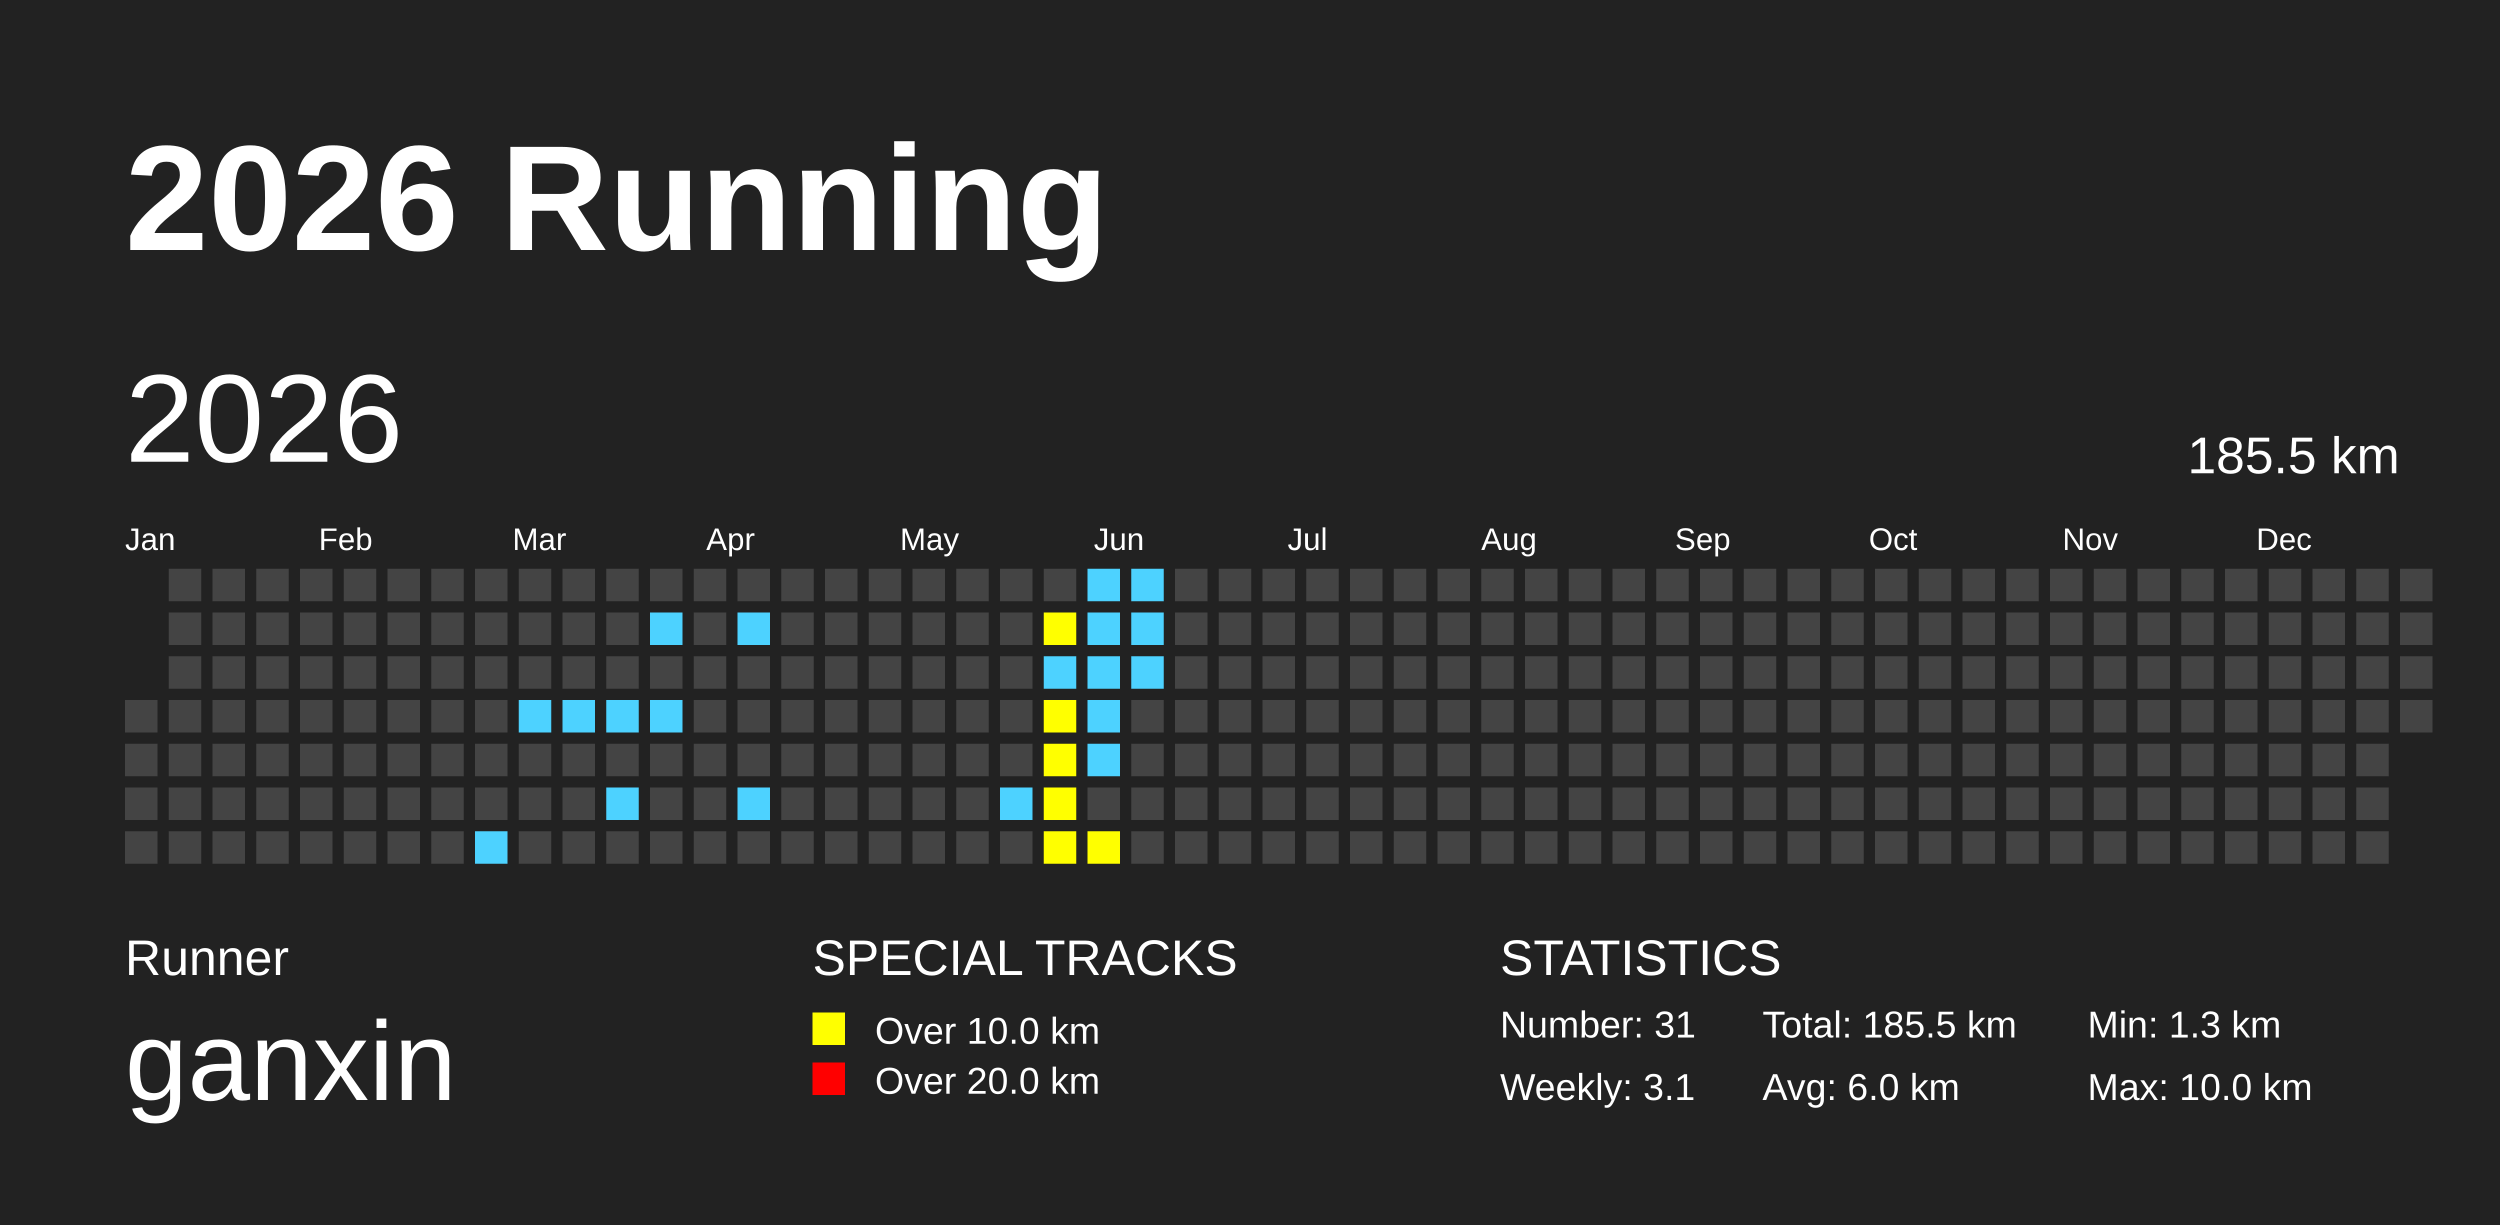
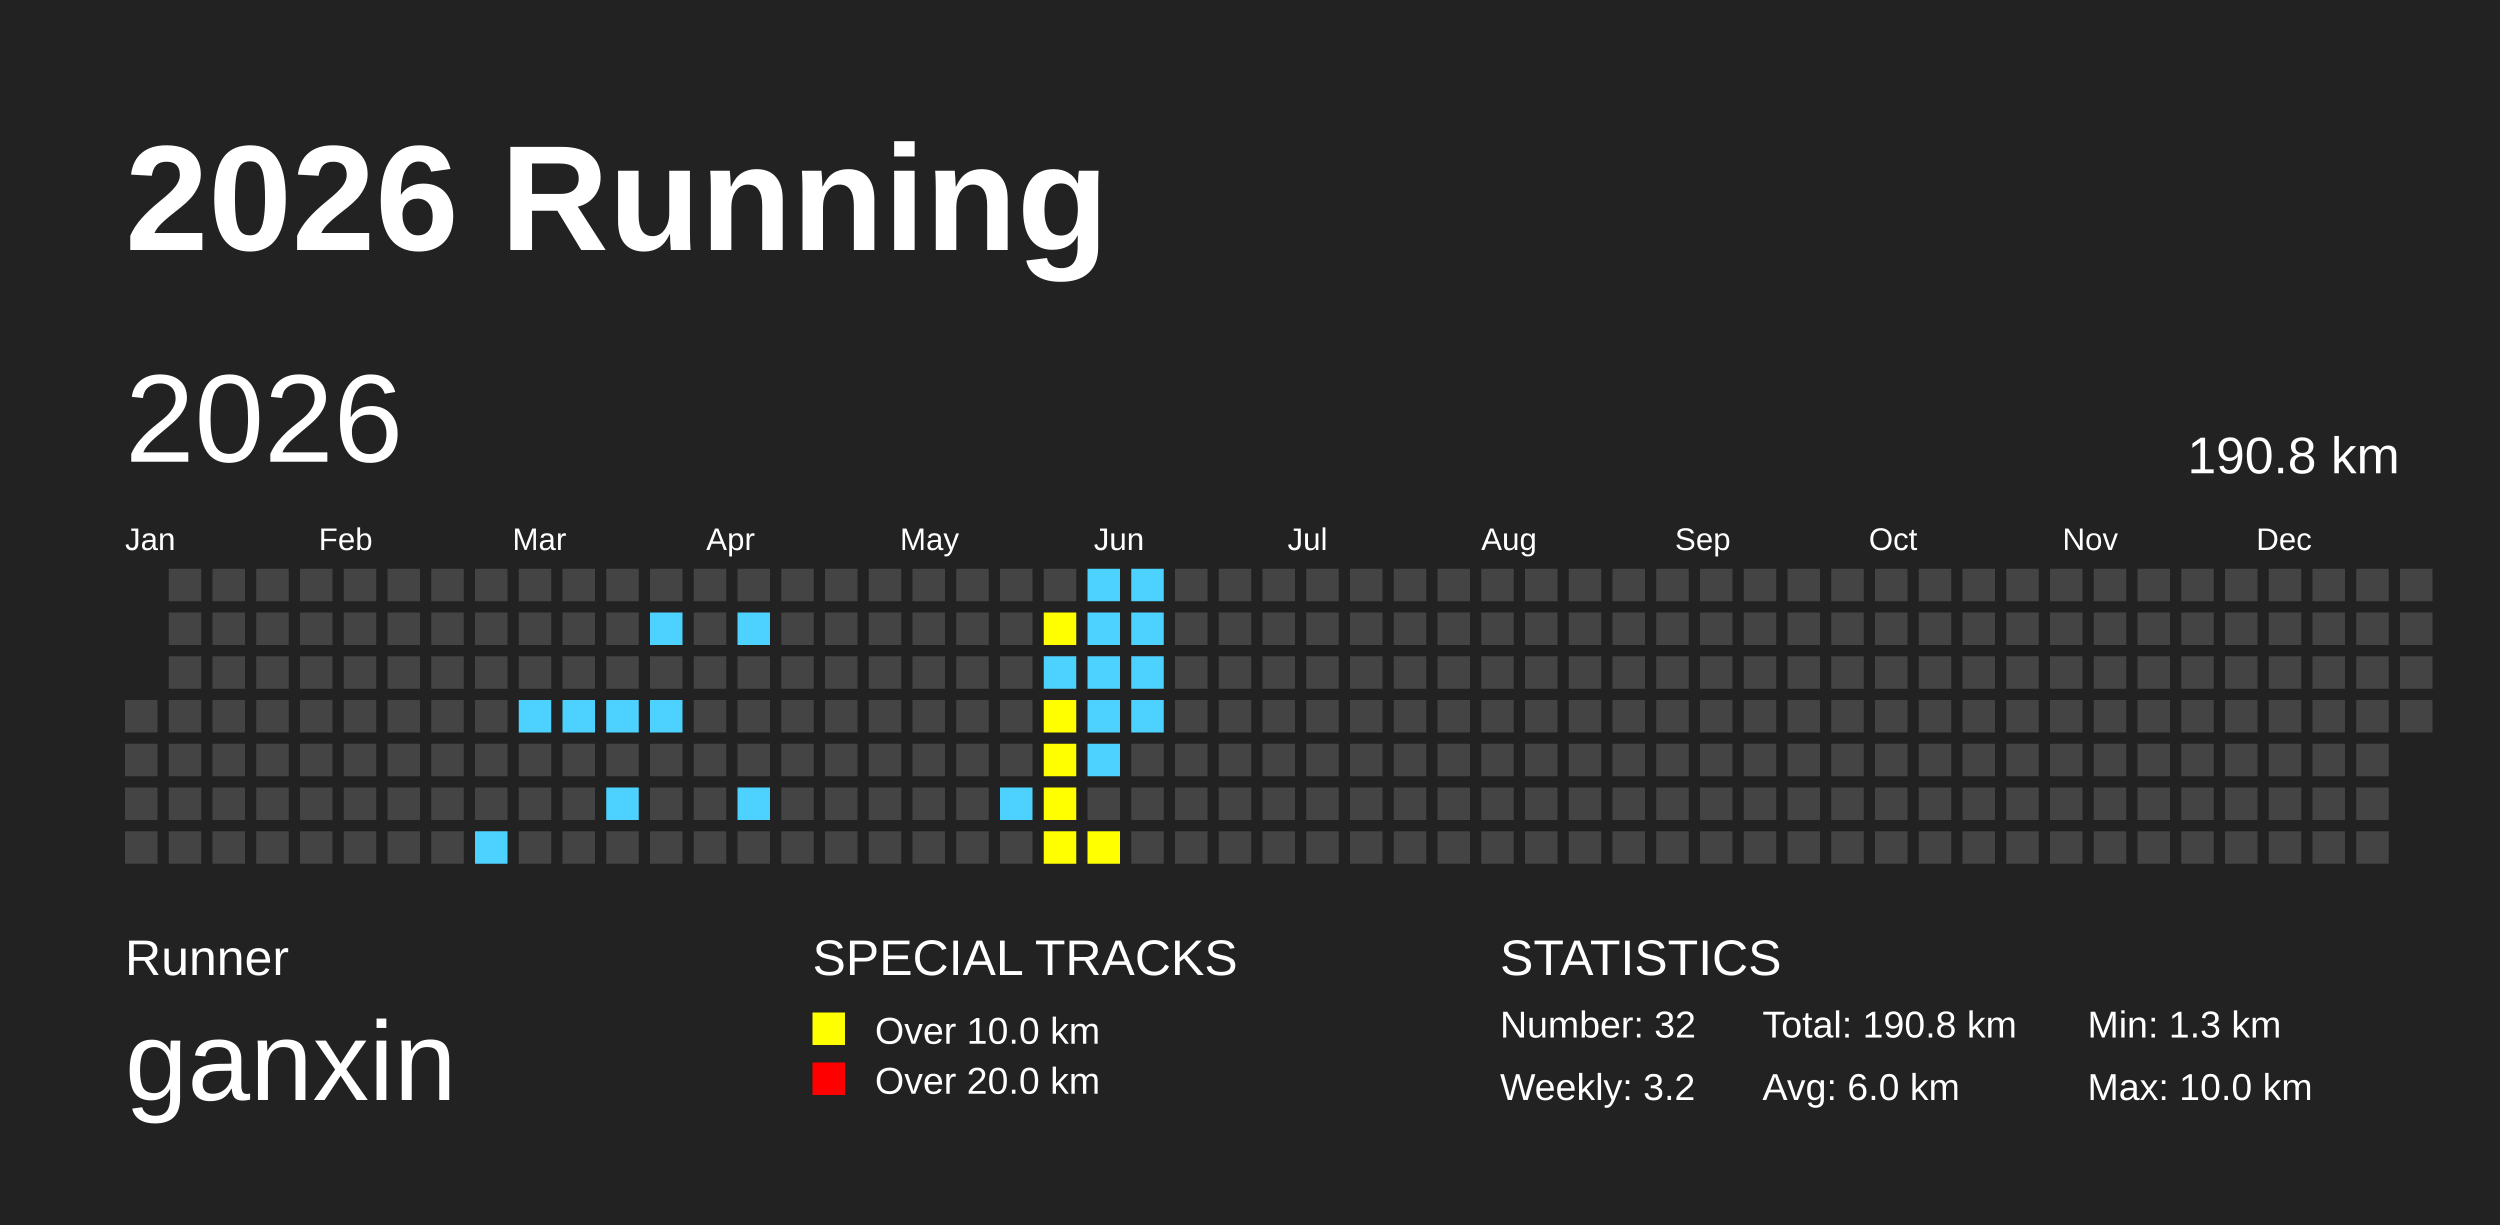
<svg xmlns="http://www.w3.org/2000/svg" baseProfile="full" height="98mm" version="1.1" viewBox="0,0,200,98" width="200mm">
  <defs>
    <pattern height="2" id="indoor-stripe" patternUnits="userSpaceOnUse" width="2">
      <line stroke="white" stroke-opacity="0.45" stroke-width="0.5" x1="0" x2="2" y1="2" y2="0" />
    </pattern>
  </defs>
  <rect fill="#222222" height="98" width="200" x="0" y="0" />
  <text fill="#FFFFFF" style="font-size:12px; font-family:Arial; font-weight:bold;" x="10" y="20">2026 Running</text>
  <text fill="#FFFFFF" style="font-size:4px; font-family:Arial" x="10" y="78">Runner</text>
  <text fill="#FFFFFF" style="font-size:9px; font-family:Arial" x="10" y="88">ganxin</text>
  <text fill="#FFFFFF" style="font-size:4px; font-family:Arial" x="65" y="78">SPECIAL TRACKS</text>
  <rect fill="yellow" height="2.6" width="2.6" x="65" y="81" />
  <text fill="#FFFFFF" style="font-size:3px; font-family:Arial" x="70" y="83.5">Over 10.0 km</text>
  <rect fill="red" height="2.6" width="2.6" x="65" y="85" />
  <text fill="#FFFFFF" style="font-size:3px; font-family:Arial" x="70" y="87.5">Over 20.0 km</text>
  <text fill="#FFFFFF" style="font-size:4px; font-family:Arial" x="120" y="78">STATISTICS</text>
-   <text fill="#FFFFFF" style="font-size:3px; font-family:Arial" x="120" y="83">Number: 31</text>
-   <text fill="#FFFFFF" style="font-size:3px; font-family:Arial" x="120" y="88">Weekly: 3.1</text>
-   <text fill="#FFFFFF" style="font-size:3px; font-family:Arial" x="141" y="83">Total: 185.5 km</text>
+   <text fill="#FFFFFF" style="font-size:3px; font-family:Arial" x="120" y="83">Number: 32</text>
+   <text fill="#FFFFFF" style="font-size:3px; font-family:Arial" x="120" y="88">Weekly: 3.2</text>
+   <text fill="#FFFFFF" style="font-size:3px; font-family:Arial" x="141" y="83">Total: 190.8 km</text>
  <text fill="#FFFFFF" style="font-size:3px; font-family:Arial" x="141" y="88">Avg: 6.0 km</text>
  <text fill="#FFFFFF" style="font-size:3px; font-family:Arial" x="167" y="83">Min: 1.3 km</text>
  <text fill="#FFFFFF" style="font-size:3px; font-family:Arial" x="167" y="88">Max: 10.0 km</text>
  <text dominant-baseline="hanging" fill="#FFFFFF" style="font-size:10.0px; font-family:Arial;" x="10" y="30">2026</text>
-   <text dominant-baseline="hanging" fill="#FFFFFF" style="font-size:4.125px; font-family:Arial;" x="175" y="35">185.5 km</text>
+   <text dominant-baseline="hanging" fill="#FFFFFF" style="font-size:4.125px; font-family:Arial;" x="175" y="35">190.8 km</text>
  <text fill="#FFFFFF" style="font-size:2.5px; font-family:Arial" x="10.0" y="44">Jan</text>
  <text fill="#FFFFFF" style="font-size:2.5px; font-family:Arial" x="25.5" y="44">Feb</text>
  <text fill="#FFFFFF" style="font-size:2.5px; font-family:Arial" x="41.0" y="44">Mar</text>
  <text fill="#FFFFFF" style="font-size:2.5px; font-family:Arial" x="56.5" y="44">Apr</text>
  <text fill="#FFFFFF" style="font-size:2.5px; font-family:Arial" x="72.0" y="44">May</text>
  <text fill="#FFFFFF" style="font-size:2.5px; font-family:Arial" x="87.5" y="44">Jun</text>
  <text fill="#FFFFFF" style="font-size:2.5px; font-family:Arial" x="103.0" y="44">Jul</text>
  <text fill="#FFFFFF" style="font-size:2.5px; font-family:Arial" x="118.5" y="44">Aug</text>
  <text fill="#FFFFFF" style="font-size:2.5px; font-family:Arial" x="134.0" y="44">Sep</text>
  <text fill="#FFFFFF" style="font-size:2.5px; font-family:Arial" x="149.5" y="44">Oct</text>
  <text fill="#FFFFFF" style="font-size:2.5px; font-family:Arial" x="165.0" y="44">Nov</text>
  <text fill="#FFFFFF" style="font-size:2.5px; font-family:Arial" x="180.5" y="44">Dec</text>
  <rect fill="#444444" height="2.6" width="2.6" x="10.0" y="56.0" />
  <rect fill="#444444" height="2.6" width="2.6" x="10.0" y="59.5" />
  <rect fill="#444444" height="2.6" width="2.6" x="10.0" y="63.0" />
  <rect fill="#444444" height="2.6" width="2.6" x="10.0" y="66.5" />
  <rect fill="#444444" height="2.6" width="2.6" x="13.5" y="45.5" />
  <rect fill="#444444" height="2.6" width="2.6" x="13.5" y="49.0" />
  <rect fill="#444444" height="2.6" width="2.6" x="13.5" y="52.5" />
  <rect fill="#444444" height="2.6" width="2.6" x="13.5" y="56.0" />
  <rect fill="#444444" height="2.6" width="2.6" x="13.5" y="59.5" />
  <rect fill="#444444" height="2.6" width="2.6" x="13.5" y="63.0" />
  <rect fill="#444444" height="2.6" width="2.6" x="13.5" y="66.5" />
  <rect fill="#444444" height="2.6" width="2.6" x="17.0" y="45.5" />
  <rect fill="#444444" height="2.6" width="2.6" x="17.0" y="49.0" />
  <rect fill="#444444" height="2.6" width="2.6" x="17.0" y="52.5" />
  <rect fill="#444444" height="2.6" width="2.6" x="17.0" y="56.0" />
  <rect fill="#444444" height="2.6" width="2.6" x="17.0" y="59.5" />
  <rect fill="#444444" height="2.6" width="2.6" x="17.0" y="63.0" />
  <rect fill="#444444" height="2.6" width="2.6" x="17.0" y="66.5" />
  <rect fill="#444444" height="2.6" width="2.6" x="20.5" y="45.5" />
  <rect fill="#444444" height="2.6" width="2.6" x="20.5" y="49.0" />
  <rect fill="#444444" height="2.6" width="2.6" x="20.5" y="52.5" />
  <rect fill="#444444" height="2.6" width="2.6" x="20.5" y="56.0" />
  <rect fill="#444444" height="2.6" width="2.6" x="20.5" y="59.5" />
  <rect fill="#444444" height="2.6" width="2.6" x="20.5" y="63.0" />
  <rect fill="#444444" height="2.6" width="2.6" x="20.5" y="66.5" />
  <rect fill="#444444" height="2.6" width="2.6" x="24.0" y="45.5" />
  <rect fill="#444444" height="2.6" width="2.6" x="24.0" y="49.0" />
  <rect fill="#444444" height="2.6" width="2.6" x="24.0" y="52.5" />
  <rect fill="#444444" height="2.6" width="2.6" x="24.0" y="56.0" />
  <rect fill="#444444" height="2.6" width="2.6" x="24.0" y="59.5" />
  <rect fill="#444444" height="2.6" width="2.6" x="24.0" y="63.0" />
  <rect fill="#444444" height="2.6" width="2.6" x="24.0" y="66.5" />
  <rect fill="#444444" height="2.6" width="2.6" x="27.5" y="45.5" />
  <rect fill="#444444" height="2.6" width="2.6" x="27.5" y="49.0" />
  <rect fill="#444444" height="2.6" width="2.6" x="27.5" y="52.5" />
  <rect fill="#444444" height="2.6" width="2.6" x="27.5" y="56.0" />
  <rect fill="#444444" height="2.6" width="2.6" x="27.5" y="59.5" />
  <rect fill="#444444" height="2.6" width="2.6" x="27.5" y="63.0" />
  <rect fill="#444444" height="2.6" width="2.6" x="27.5" y="66.5" />
  <rect fill="#444444" height="2.6" width="2.6" x="31.0" y="45.5" />
  <rect fill="#444444" height="2.6" width="2.6" x="31.0" y="49.0" />
  <rect fill="#444444" height="2.6" width="2.6" x="31.0" y="52.5" />
  <rect fill="#444444" height="2.6" width="2.6" x="31.0" y="56.0" />
  <rect fill="#444444" height="2.6" width="2.6" x="31.0" y="59.5" />
  <rect fill="#444444" height="2.6" width="2.6" x="31.0" y="63.0" />
  <rect fill="#444444" height="2.6" width="2.6" x="31.0" y="66.5" />
  <rect fill="#444444" height="2.6" width="2.6" x="34.5" y="45.5" />
  <rect fill="#444444" height="2.6" width="2.6" x="34.5" y="49.0" />
  <rect fill="#444444" height="2.6" width="2.6" x="34.5" y="52.5" />
  <rect fill="#444444" height="2.6" width="2.6" x="34.5" y="56.0" />
  <rect fill="#444444" height="2.6" width="2.6" x="34.5" y="59.5" />
  <rect fill="#444444" height="2.6" width="2.6" x="34.5" y="63.0" />
  <rect fill="#444444" height="2.6" width="2.6" x="34.5" y="66.5" />
  <rect fill="#444444" height="2.6" width="2.6" x="38.0" y="45.5" />
  <rect fill="#444444" height="2.6" width="2.6" x="38.0" y="49.0" />
  <rect fill="#444444" height="2.6" width="2.6" x="38.0" y="52.5" />
  <rect fill="#444444" height="2.6" width="2.6" x="38.0" y="56.0" />
  <rect fill="#444444" height="2.6" width="2.6" x="38.0" y="59.5" />
  <rect fill="#444444" height="2.6" width="2.6" x="38.0" y="63.0" />
  <rect fill="#4DD2FF" height="2.6" width="2.6" x="38.0" y="66.5" />
  <rect fill="#444444" height="2.6" width="2.6" x="41.5" y="45.5" />
  <rect fill="#444444" height="2.6" width="2.6" x="41.5" y="49.0" />
  <rect fill="#444444" height="2.6" width="2.6" x="41.5" y="52.5" />
  <rect fill="#4DD2FF" height="2.6" width="2.6" x="41.5" y="56.0" />
  <rect fill="#444444" height="2.6" width="2.6" x="41.5" y="59.5" />
  <rect fill="#444444" height="2.6" width="2.6" x="41.5" y="63.0" />
  <rect fill="#444444" height="2.6" width="2.6" x="41.5" y="66.5" />
  <rect fill="#444444" height="2.6" width="2.6" x="45.0" y="45.5" />
  <rect fill="#444444" height="2.6" width="2.6" x="45.0" y="49.0" />
  <rect fill="#444444" height="2.6" width="2.6" x="45.0" y="52.5" />
  <rect fill="#4DD2FF" height="2.6" width="2.6" x="45.0" y="56.0" />
  <rect fill="#444444" height="2.6" width="2.6" x="45.0" y="59.5" />
  <rect fill="#444444" height="2.6" width="2.6" x="45.0" y="63.0" />
  <rect fill="#444444" height="2.6" width="2.6" x="45.0" y="66.5" />
  <rect fill="#444444" height="2.6" width="2.6" x="48.5" y="45.5" />
  <rect fill="#444444" height="2.6" width="2.6" x="48.5" y="49.0" />
  <rect fill="#444444" height="2.6" width="2.6" x="48.5" y="52.5" />
  <rect fill="#4DD2FF" height="2.6" width="2.6" x="48.5" y="56.0" />
  <rect fill="#444444" height="2.6" width="2.6" x="48.5" y="59.5" />
  <rect fill="#4DD2FF" height="2.6" width="2.6" x="48.5" y="63.0" />
  <rect fill="#444444" height="2.6" width="2.6" x="48.5" y="66.5" />
  <rect fill="#444444" height="2.6" width="2.6" x="52.0" y="45.5" />
  <rect fill="#4DD2FF" height="2.6" width="2.6" x="52.0" y="49.0" />
  <rect fill="#444444" height="2.6" width="2.6" x="52.0" y="52.5" />
  <rect fill="#4DD2FF" height="2.6" width="2.6" x="52.0" y="56.0" />
  <rect fill="#444444" height="2.6" width="2.6" x="52.0" y="59.5" />
  <rect fill="#444444" height="2.6" width="2.6" x="52.0" y="63.0" />
  <rect fill="#444444" height="2.6" width="2.6" x="52.0" y="66.5" />
  <rect fill="#444444" height="2.6" width="2.6" x="55.5" y="45.5" />
  <rect fill="#444444" height="2.6" width="2.6" x="55.5" y="49.0" />
  <rect fill="#444444" height="2.6" width="2.6" x="55.5" y="52.5" />
  <rect fill="#444444" height="2.6" width="2.6" x="55.5" y="56.0" />
  <rect fill="#444444" height="2.6" width="2.6" x="55.5" y="59.5" />
  <rect fill="#444444" height="2.6" width="2.6" x="55.5" y="63.0" />
  <rect fill="#444444" height="2.6" width="2.6" x="55.5" y="66.5" />
  <rect fill="#444444" height="2.6" width="2.6" x="59.0" y="45.5" />
  <rect fill="#4DD2FF" height="2.6" width="2.6" x="59.0" y="49.0" />
  <rect fill="#444444" height="2.6" width="2.6" x="59.0" y="52.5" />
  <rect fill="#444444" height="2.6" width="2.6" x="59.0" y="56.0" />
  <rect fill="#444444" height="2.6" width="2.6" x="59.0" y="59.5" />
  <rect fill="#4DD2FF" height="2.6" width="2.6" x="59.0" y="63.0" />
  <rect fill="#444444" height="2.6" width="2.6" x="59.0" y="66.5" />
  <rect fill="#444444" height="2.6" width="2.6" x="62.5" y="45.5" />
  <rect fill="#444444" height="2.6" width="2.6" x="62.5" y="49.0" />
  <rect fill="#444444" height="2.6" width="2.6" x="62.5" y="52.5" />
  <rect fill="#444444" height="2.6" width="2.6" x="62.5" y="56.0" />
  <rect fill="#444444" height="2.6" width="2.6" x="62.5" y="59.5" />
  <rect fill="#444444" height="2.6" width="2.6" x="62.5" y="63.0" />
  <rect fill="#444444" height="2.6" width="2.6" x="62.5" y="66.5" />
  <rect fill="#444444" height="2.6" width="2.6" x="66.0" y="45.5" />
  <rect fill="#444444" height="2.6" width="2.6" x="66.0" y="49.0" />
  <rect fill="#444444" height="2.6" width="2.6" x="66.0" y="52.5" />
  <rect fill="#444444" height="2.6" width="2.6" x="66.0" y="56.0" />
  <rect fill="#444444" height="2.6" width="2.6" x="66.0" y="59.5" />
  <rect fill="#444444" height="2.6" width="2.6" x="66.0" y="63.0" />
  <rect fill="#444444" height="2.6" width="2.6" x="66.0" y="66.5" />
  <rect fill="#444444" height="2.6" width="2.6" x="69.5" y="45.5" />
  <rect fill="#444444" height="2.6" width="2.6" x="69.5" y="49.0" />
  <rect fill="#444444" height="2.6" width="2.6" x="69.5" y="52.5" />
  <rect fill="#444444" height="2.6" width="2.6" x="69.5" y="56.0" />
  <rect fill="#444444" height="2.6" width="2.6" x="69.5" y="59.5" />
  <rect fill="#444444" height="2.6" width="2.6" x="69.5" y="63.0" />
  <rect fill="#444444" height="2.6" width="2.6" x="69.5" y="66.5" />
  <rect fill="#444444" height="2.6" width="2.6" x="73.0" y="45.5" />
  <rect fill="#444444" height="2.6" width="2.6" x="73.0" y="49.0" />
  <rect fill="#444444" height="2.6" width="2.6" x="73.0" y="52.5" />
  <rect fill="#444444" height="2.6" width="2.6" x="73.0" y="56.0" />
  <rect fill="#444444" height="2.6" width="2.6" x="73.0" y="59.5" />
  <rect fill="#444444" height="2.6" width="2.6" x="73.0" y="63.0" />
  <rect fill="#444444" height="2.6" width="2.6" x="73.0" y="66.5" />
  <rect fill="#444444" height="2.6" width="2.6" x="76.5" y="45.5" />
  <rect fill="#444444" height="2.6" width="2.6" x="76.5" y="49.0" />
  <rect fill="#444444" height="2.6" width="2.6" x="76.5" y="52.5" />
  <rect fill="#444444" height="2.6" width="2.6" x="76.5" y="56.0" />
  <rect fill="#444444" height="2.6" width="2.6" x="76.5" y="59.5" />
  <rect fill="#444444" height="2.6" width="2.6" x="76.5" y="63.0" />
  <rect fill="#444444" height="2.6" width="2.6" x="76.5" y="66.5" />
  <rect fill="#444444" height="2.6" width="2.6" x="80.0" y="45.5" />
  <rect fill="#444444" height="2.6" width="2.6" x="80.0" y="49.0" />
  <rect fill="#444444" height="2.6" width="2.6" x="80.0" y="52.5" />
  <rect fill="#444444" height="2.6" width="2.6" x="80.0" y="56.0" />
  <rect fill="#444444" height="2.6" width="2.6" x="80.0" y="59.5" />
  <rect fill="#4DD2FF" height="2.6" width="2.6" x="80.0" y="63.0" />
  <rect fill="#444444" height="2.6" width="2.6" x="80.0" y="66.5" />
  <rect fill="#444444" height="2.6" width="2.6" x="83.5" y="45.5" />
  <rect fill="yellow" height="2.6" width="2.6" x="83.5" y="49.0" />
  <rect fill="#4DD2FF" height="2.6" width="2.6" x="83.5" y="52.5" />
  <rect fill="yellow" height="2.6" width="2.6" x="83.5" y="56.0" />
  <rect fill="yellow" height="2.6" width="2.6" x="83.5" y="59.5" />
  <rect fill="yellow" height="2.6" width="2.6" x="83.5" y="63.0" />
  <rect fill="yellow" height="2.6" width="2.6" x="83.5" y="66.5" />
  <rect fill="#4DD2FF" height="2.6" width="2.6" x="87.0" y="45.5" />
  <rect fill="#4DD2FF" height="2.6" width="2.6" x="87.0" y="49.0" />
  <rect fill="#4DD2FF" height="2.6" width="2.6" x="87.0" y="52.5" />
  <rect fill="#4DD2FF" height="2.6" width="2.6" x="87.0" y="56.0" />
  <rect fill="#4DD2FF" height="2.6" width="2.6" x="87.0" y="59.5" />
  <rect fill="#444444" height="2.6" width="2.6" x="87.0" y="63.0" />
  <rect fill="yellow" height="2.6" width="2.6" x="87.0" y="66.5" />
  <rect fill="#4DD2FF" height="2.6" width="2.6" x="90.5" y="45.5" />
  <rect fill="#4DD2FF" height="2.6" width="2.6" x="90.5" y="49.0" />
  <rect fill="#4DD2FF" height="2.6" width="2.6" x="90.5" y="52.5" />
-   <rect fill="#444444" height="2.6" width="2.6" x="90.5" y="56.0" />
+   <rect fill="#4DD2FF" height="2.6" width="2.6" x="90.5" y="56.0" />
  <rect fill="#444444" height="2.6" width="2.6" x="90.5" y="59.5" />
  <rect fill="#444444" height="2.6" width="2.6" x="90.5" y="63.0" />
  <rect fill="#444444" height="2.6" width="2.6" x="90.5" y="66.5" />
  <rect fill="#444444" height="2.6" width="2.6" x="94.0" y="45.5" />
  <rect fill="#444444" height="2.6" width="2.6" x="94.0" y="49.0" />
  <rect fill="#444444" height="2.6" width="2.6" x="94.0" y="52.5" />
  <rect fill="#444444" height="2.6" width="2.6" x="94.0" y="56.0" />
  <rect fill="#444444" height="2.6" width="2.6" x="94.0" y="59.5" />
  <rect fill="#444444" height="2.6" width="2.6" x="94.0" y="63.0" />
  <rect fill="#444444" height="2.6" width="2.6" x="94.0" y="66.5" />
  <rect fill="#444444" height="2.6" width="2.6" x="97.5" y="45.5" />
  <rect fill="#444444" height="2.6" width="2.6" x="97.5" y="49.0" />
  <rect fill="#444444" height="2.6" width="2.6" x="97.5" y="52.5" />
  <rect fill="#444444" height="2.6" width="2.6" x="97.5" y="56.0" />
  <rect fill="#444444" height="2.6" width="2.6" x="97.5" y="59.5" />
  <rect fill="#444444" height="2.6" width="2.6" x="97.5" y="63.0" />
  <rect fill="#444444" height="2.6" width="2.6" x="97.5" y="66.5" />
  <rect fill="#444444" height="2.6" width="2.6" x="101.0" y="45.5" />
  <rect fill="#444444" height="2.6" width="2.6" x="101.0" y="49.0" />
  <rect fill="#444444" height="2.6" width="2.6" x="101.0" y="52.5" />
  <rect fill="#444444" height="2.6" width="2.6" x="101.0" y="56.0" />
  <rect fill="#444444" height="2.6" width="2.6" x="101.0" y="59.5" />
  <rect fill="#444444" height="2.6" width="2.6" x="101.0" y="63.0" />
  <rect fill="#444444" height="2.6" width="2.6" x="101.0" y="66.5" />
  <rect fill="#444444" height="2.6" width="2.6" x="104.5" y="45.5" />
  <rect fill="#444444" height="2.6" width="2.6" x="104.5" y="49.0" />
  <rect fill="#444444" height="2.6" width="2.6" x="104.5" y="52.5" />
  <rect fill="#444444" height="2.6" width="2.6" x="104.5" y="56.0" />
  <rect fill="#444444" height="2.6" width="2.6" x="104.5" y="59.5" />
  <rect fill="#444444" height="2.6" width="2.6" x="104.5" y="63.0" />
  <rect fill="#444444" height="2.6" width="2.6" x="104.5" y="66.5" />
  <rect fill="#444444" height="2.6" width="2.6" x="108.0" y="45.5" />
  <rect fill="#444444" height="2.6" width="2.6" x="108.0" y="49.0" />
  <rect fill="#444444" height="2.6" width="2.6" x="108.0" y="52.5" />
  <rect fill="#444444" height="2.6" width="2.6" x="108.0" y="56.0" />
  <rect fill="#444444" height="2.6" width="2.6" x="108.0" y="59.5" />
  <rect fill="#444444" height="2.6" width="2.6" x="108.0" y="63.0" />
  <rect fill="#444444" height="2.6" width="2.6" x="108.0" y="66.5" />
  <rect fill="#444444" height="2.6" width="2.6" x="111.5" y="45.5" />
  <rect fill="#444444" height="2.6" width="2.6" x="111.5" y="49.0" />
  <rect fill="#444444" height="2.6" width="2.6" x="111.5" y="52.5" />
  <rect fill="#444444" height="2.6" width="2.6" x="111.5" y="56.0" />
  <rect fill="#444444" height="2.6" width="2.6" x="111.5" y="59.5" />
  <rect fill="#444444" height="2.6" width="2.6" x="111.5" y="63.0" />
  <rect fill="#444444" height="2.6" width="2.6" x="111.5" y="66.5" />
  <rect fill="#444444" height="2.6" width="2.6" x="115.0" y="45.5" />
  <rect fill="#444444" height="2.6" width="2.6" x="115.0" y="49.0" />
  <rect fill="#444444" height="2.6" width="2.6" x="115.0" y="52.5" />
  <rect fill="#444444" height="2.6" width="2.6" x="115.0" y="56.0" />
  <rect fill="#444444" height="2.6" width="2.6" x="115.0" y="59.5" />
  <rect fill="#444444" height="2.6" width="2.6" x="115.0" y="63.0" />
  <rect fill="#444444" height="2.6" width="2.6" x="115.0" y="66.5" />
  <rect fill="#444444" height="2.6" width="2.6" x="118.5" y="45.5" />
  <rect fill="#444444" height="2.6" width="2.6" x="118.5" y="49.0" />
  <rect fill="#444444" height="2.6" width="2.6" x="118.5" y="52.5" />
  <rect fill="#444444" height="2.6" width="2.6" x="118.5" y="56.0" />
  <rect fill="#444444" height="2.6" width="2.6" x="118.5" y="59.5" />
  <rect fill="#444444" height="2.6" width="2.6" x="118.5" y="63.0" />
  <rect fill="#444444" height="2.6" width="2.6" x="118.5" y="66.5" />
  <rect fill="#444444" height="2.6" width="2.6" x="122.0" y="45.5" />
  <rect fill="#444444" height="2.6" width="2.6" x="122.0" y="49.0" />
  <rect fill="#444444" height="2.6" width="2.6" x="122.0" y="52.5" />
  <rect fill="#444444" height="2.6" width="2.6" x="122.0" y="56.0" />
  <rect fill="#444444" height="2.6" width="2.6" x="122.0" y="59.5" />
  <rect fill="#444444" height="2.6" width="2.6" x="122.0" y="63.0" />
  <rect fill="#444444" height="2.6" width="2.6" x="122.0" y="66.5" />
  <rect fill="#444444" height="2.6" width="2.6" x="125.5" y="45.5" />
  <rect fill="#444444" height="2.6" width="2.6" x="125.5" y="49.0" />
  <rect fill="#444444" height="2.6" width="2.6" x="125.5" y="52.5" />
  <rect fill="#444444" height="2.6" width="2.6" x="125.5" y="56.0" />
  <rect fill="#444444" height="2.6" width="2.6" x="125.5" y="59.5" />
  <rect fill="#444444" height="2.6" width="2.6" x="125.5" y="63.0" />
  <rect fill="#444444" height="2.6" width="2.6" x="125.5" y="66.5" />
  <rect fill="#444444" height="2.6" width="2.6" x="129.0" y="45.5" />
  <rect fill="#444444" height="2.6" width="2.6" x="129.0" y="49.0" />
  <rect fill="#444444" height="2.6" width="2.6" x="129.0" y="52.5" />
  <rect fill="#444444" height="2.6" width="2.6" x="129.0" y="56.0" />
  <rect fill="#444444" height="2.6" width="2.6" x="129.0" y="59.5" />
  <rect fill="#444444" height="2.6" width="2.6" x="129.0" y="63.0" />
  <rect fill="#444444" height="2.6" width="2.6" x="129.0" y="66.5" />
  <rect fill="#444444" height="2.6" width="2.6" x="132.5" y="45.5" />
  <rect fill="#444444" height="2.6" width="2.6" x="132.5" y="49.0" />
  <rect fill="#444444" height="2.6" width="2.6" x="132.5" y="52.5" />
  <rect fill="#444444" height="2.6" width="2.6" x="132.5" y="56.0" />
  <rect fill="#444444" height="2.6" width="2.6" x="132.5" y="59.5" />
  <rect fill="#444444" height="2.6" width="2.6" x="132.5" y="63.0" />
  <rect fill="#444444" height="2.6" width="2.6" x="132.5" y="66.5" />
  <rect fill="#444444" height="2.6" width="2.6" x="136.0" y="45.5" />
  <rect fill="#444444" height="2.6" width="2.6" x="136.0" y="49.0" />
  <rect fill="#444444" height="2.6" width="2.6" x="136.0" y="52.5" />
  <rect fill="#444444" height="2.6" width="2.6" x="136.0" y="56.0" />
  <rect fill="#444444" height="2.6" width="2.6" x="136.0" y="59.5" />
  <rect fill="#444444" height="2.6" width="2.6" x="136.0" y="63.0" />
  <rect fill="#444444" height="2.6" width="2.6" x="136.0" y="66.5" />
  <rect fill="#444444" height="2.6" width="2.6" x="139.5" y="45.5" />
  <rect fill="#444444" height="2.6" width="2.6" x="139.5" y="49.0" />
  <rect fill="#444444" height="2.6" width="2.6" x="139.5" y="52.5" />
  <rect fill="#444444" height="2.6" width="2.6" x="139.5" y="56.0" />
  <rect fill="#444444" height="2.6" width="2.6" x="139.5" y="59.5" />
  <rect fill="#444444" height="2.6" width="2.6" x="139.5" y="63.0" />
  <rect fill="#444444" height="2.6" width="2.6" x="139.5" y="66.5" />
  <rect fill="#444444" height="2.6" width="2.6" x="143.0" y="45.5" />
  <rect fill="#444444" height="2.6" width="2.6" x="143.0" y="49.0" />
  <rect fill="#444444" height="2.6" width="2.6" x="143.0" y="52.5" />
  <rect fill="#444444" height="2.6" width="2.6" x="143.0" y="56.0" />
  <rect fill="#444444" height="2.6" width="2.6" x="143.0" y="59.5" />
  <rect fill="#444444" height="2.6" width="2.6" x="143.0" y="63.0" />
  <rect fill="#444444" height="2.6" width="2.6" x="143.0" y="66.5" />
  <rect fill="#444444" height="2.6" width="2.6" x="146.5" y="45.5" />
  <rect fill="#444444" height="2.6" width="2.6" x="146.5" y="49.0" />
  <rect fill="#444444" height="2.6" width="2.6" x="146.5" y="52.5" />
  <rect fill="#444444" height="2.6" width="2.6" x="146.5" y="56.0" />
  <rect fill="#444444" height="2.6" width="2.6" x="146.5" y="59.5" />
  <rect fill="#444444" height="2.6" width="2.6" x="146.5" y="63.0" />
  <rect fill="#444444" height="2.6" width="2.6" x="146.5" y="66.5" />
  <rect fill="#444444" height="2.6" width="2.6" x="150.0" y="45.5" />
  <rect fill="#444444" height="2.6" width="2.6" x="150.0" y="49.0" />
  <rect fill="#444444" height="2.6" width="2.6" x="150.0" y="52.5" />
  <rect fill="#444444" height="2.6" width="2.6" x="150.0" y="56.0" />
  <rect fill="#444444" height="2.6" width="2.6" x="150.0" y="59.5" />
  <rect fill="#444444" height="2.6" width="2.6" x="150.0" y="63.0" />
  <rect fill="#444444" height="2.6" width="2.6" x="150.0" y="66.5" />
  <rect fill="#444444" height="2.6" width="2.6" x="153.5" y="45.5" />
  <rect fill="#444444" height="2.6" width="2.6" x="153.5" y="49.0" />
  <rect fill="#444444" height="2.6" width="2.6" x="153.5" y="52.5" />
  <rect fill="#444444" height="2.6" width="2.6" x="153.5" y="56.0" />
  <rect fill="#444444" height="2.6" width="2.6" x="153.5" y="59.5" />
  <rect fill="#444444" height="2.6" width="2.6" x="153.5" y="63.0" />
  <rect fill="#444444" height="2.6" width="2.6" x="153.5" y="66.5" />
  <rect fill="#444444" height="2.6" width="2.6" x="157.0" y="45.5" />
  <rect fill="#444444" height="2.6" width="2.6" x="157.0" y="49.0" />
  <rect fill="#444444" height="2.6" width="2.6" x="157.0" y="52.5" />
  <rect fill="#444444" height="2.6" width="2.6" x="157.0" y="56.0" />
  <rect fill="#444444" height="2.6" width="2.6" x="157.0" y="59.5" />
  <rect fill="#444444" height="2.6" width="2.6" x="157.0" y="63.0" />
  <rect fill="#444444" height="2.6" width="2.6" x="157.0" y="66.5" />
  <rect fill="#444444" height="2.6" width="2.6" x="160.5" y="45.5" />
  <rect fill="#444444" height="2.6" width="2.6" x="160.5" y="49.0" />
  <rect fill="#444444" height="2.6" width="2.6" x="160.5" y="52.5" />
  <rect fill="#444444" height="2.6" width="2.6" x="160.5" y="56.0" />
  <rect fill="#444444" height="2.6" width="2.6" x="160.5" y="59.5" />
  <rect fill="#444444" height="2.6" width="2.6" x="160.5" y="63.0" />
  <rect fill="#444444" height="2.6" width="2.6" x="160.5" y="66.5" />
  <rect fill="#444444" height="2.6" width="2.6" x="164.0" y="45.5" />
  <rect fill="#444444" height="2.6" width="2.6" x="164.0" y="49.0" />
  <rect fill="#444444" height="2.6" width="2.6" x="164.0" y="52.5" />
  <rect fill="#444444" height="2.6" width="2.6" x="164.0" y="56.0" />
  <rect fill="#444444" height="2.6" width="2.6" x="164.0" y="59.5" />
  <rect fill="#444444" height="2.6" width="2.6" x="164.0" y="63.0" />
  <rect fill="#444444" height="2.6" width="2.6" x="164.0" y="66.5" />
  <rect fill="#444444" height="2.6" width="2.6" x="167.5" y="45.5" />
  <rect fill="#444444" height="2.6" width="2.6" x="167.5" y="49.0" />
  <rect fill="#444444" height="2.6" width="2.6" x="167.5" y="52.5" />
  <rect fill="#444444" height="2.6" width="2.6" x="167.5" y="56.0" />
  <rect fill="#444444" height="2.6" width="2.6" x="167.5" y="59.5" />
  <rect fill="#444444" height="2.6" width="2.6" x="167.5" y="63.0" />
  <rect fill="#444444" height="2.6" width="2.6" x="167.5" y="66.5" />
  <rect fill="#444444" height="2.6" width="2.6" x="171.0" y="45.5" />
  <rect fill="#444444" height="2.6" width="2.6" x="171.0" y="49.0" />
  <rect fill="#444444" height="2.6" width="2.6" x="171.0" y="52.5" />
  <rect fill="#444444" height="2.6" width="2.6" x="171.0" y="56.0" />
  <rect fill="#444444" height="2.6" width="2.6" x="171.0" y="59.5" />
  <rect fill="#444444" height="2.6" width="2.6" x="171.0" y="63.0" />
  <rect fill="#444444" height="2.6" width="2.6" x="171.0" y="66.5" />
  <rect fill="#444444" height="2.6" width="2.6" x="174.5" y="45.5" />
  <rect fill="#444444" height="2.6" width="2.6" x="174.5" y="49.0" />
  <rect fill="#444444" height="2.6" width="2.6" x="174.5" y="52.5" />
  <rect fill="#444444" height="2.6" width="2.6" x="174.5" y="56.0" />
  <rect fill="#444444" height="2.6" width="2.6" x="174.5" y="59.5" />
  <rect fill="#444444" height="2.6" width="2.6" x="174.5" y="63.0" />
  <rect fill="#444444" height="2.6" width="2.6" x="174.5" y="66.5" />
  <rect fill="#444444" height="2.6" width="2.6" x="178.0" y="45.5" />
  <rect fill="#444444" height="2.6" width="2.6" x="178.0" y="49.0" />
  <rect fill="#444444" height="2.6" width="2.6" x="178.0" y="52.5" />
  <rect fill="#444444" height="2.6" width="2.6" x="178.0" y="56.0" />
  <rect fill="#444444" height="2.6" width="2.6" x="178.0" y="59.5" />
  <rect fill="#444444" height="2.6" width="2.6" x="178.0" y="63.0" />
  <rect fill="#444444" height="2.6" width="2.6" x="178.0" y="66.5" />
  <rect fill="#444444" height="2.6" width="2.6" x="181.5" y="45.5" />
  <rect fill="#444444" height="2.6" width="2.6" x="181.5" y="49.0" />
  <rect fill="#444444" height="2.6" width="2.6" x="181.5" y="52.5" />
  <rect fill="#444444" height="2.6" width="2.6" x="181.5" y="56.0" />
  <rect fill="#444444" height="2.6" width="2.6" x="181.5" y="59.5" />
  <rect fill="#444444" height="2.6" width="2.6" x="181.5" y="63.0" />
  <rect fill="#444444" height="2.6" width="2.6" x="181.5" y="66.5" />
  <rect fill="#444444" height="2.6" width="2.6" x="185.0" y="45.5" />
  <rect fill="#444444" height="2.6" width="2.6" x="185.0" y="49.0" />
  <rect fill="#444444" height="2.6" width="2.6" x="185.0" y="52.5" />
  <rect fill="#444444" height="2.6" width="2.6" x="185.0" y="56.0" />
  <rect fill="#444444" height="2.6" width="2.6" x="185.0" y="59.5" />
  <rect fill="#444444" height="2.6" width="2.6" x="185.0" y="63.0" />
  <rect fill="#444444" height="2.6" width="2.6" x="185.0" y="66.5" />
  <rect fill="#444444" height="2.6" width="2.6" x="188.5" y="45.5" />
  <rect fill="#444444" height="2.6" width="2.6" x="188.5" y="49.0" />
  <rect fill="#444444" height="2.6" width="2.6" x="188.5" y="52.5" />
  <rect fill="#444444" height="2.6" width="2.6" x="188.5" y="56.0" />
  <rect fill="#444444" height="2.6" width="2.6" x="188.5" y="59.5" />
  <rect fill="#444444" height="2.6" width="2.6" x="188.5" y="63.0" />
  <rect fill="#444444" height="2.6" width="2.6" x="188.5" y="66.5" />
  <rect fill="#444444" height="2.6" width="2.6" x="192.0" y="45.5" />
  <rect fill="#444444" height="2.6" width="2.6" x="192.0" y="49.0" />
  <rect fill="#444444" height="2.6" width="2.6" x="192.0" y="52.5" />
  <rect fill="#444444" height="2.6" width="2.6" x="192.0" y="56.0" />
</svg>
